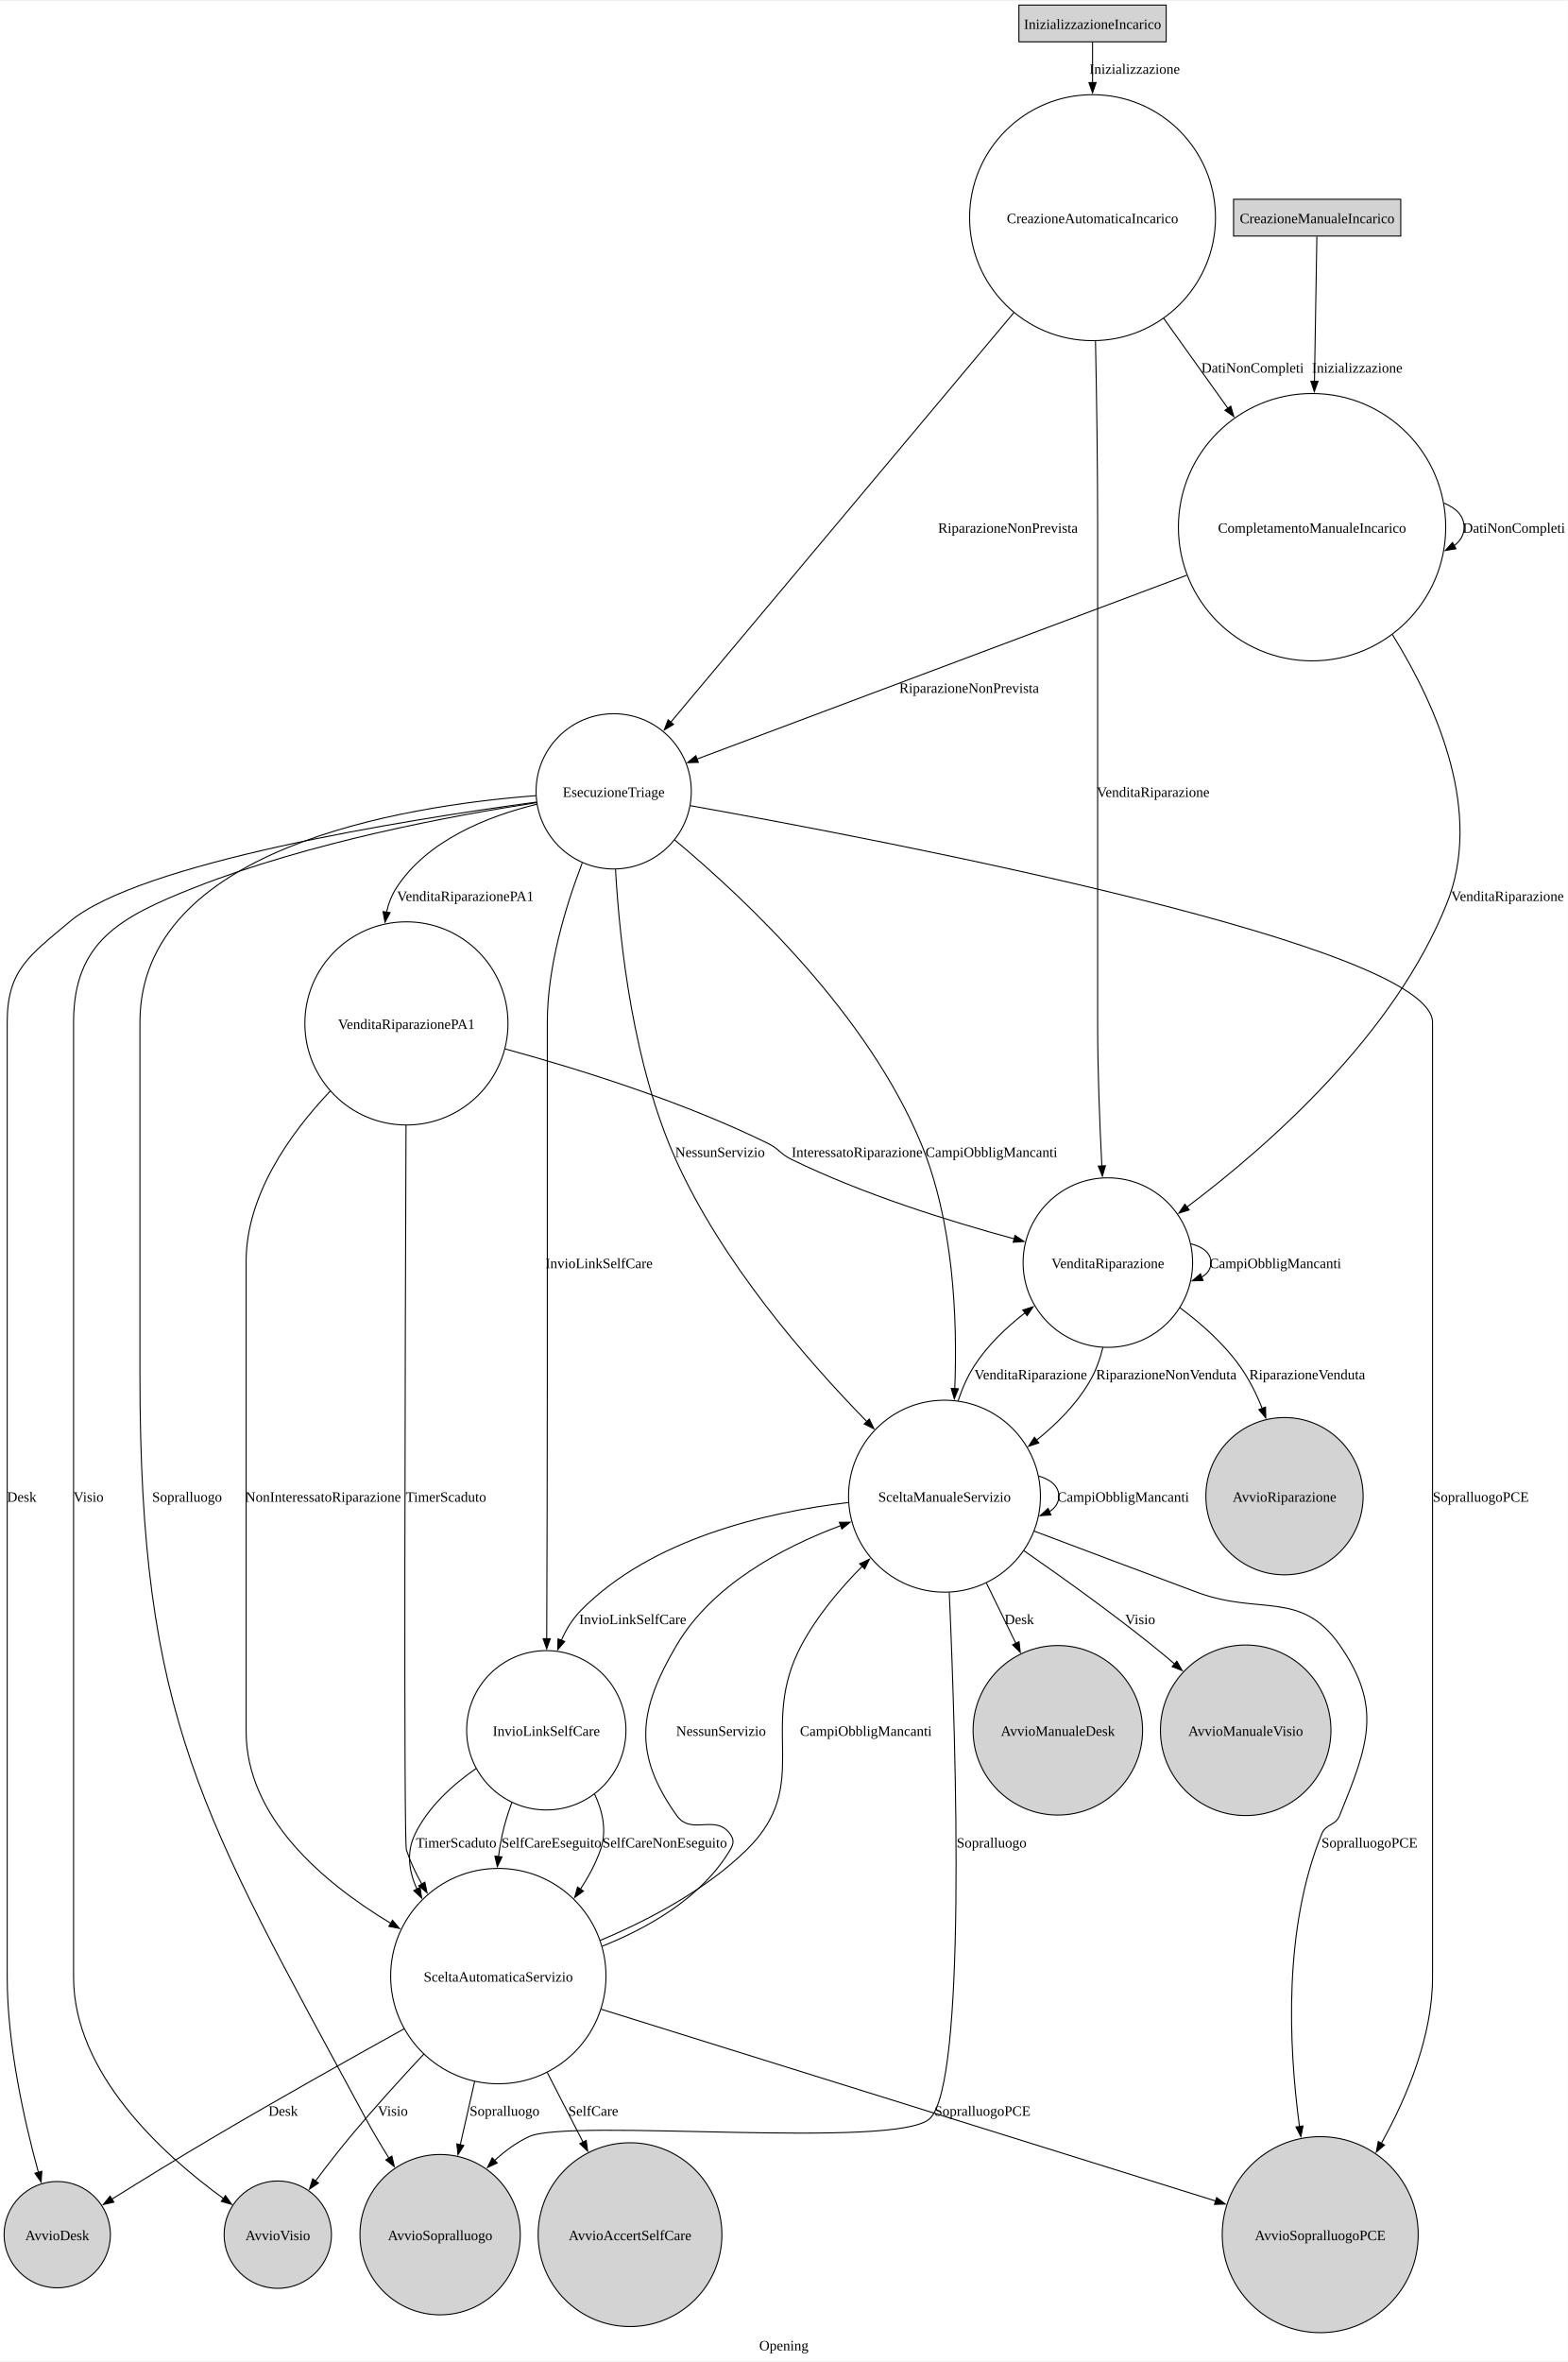
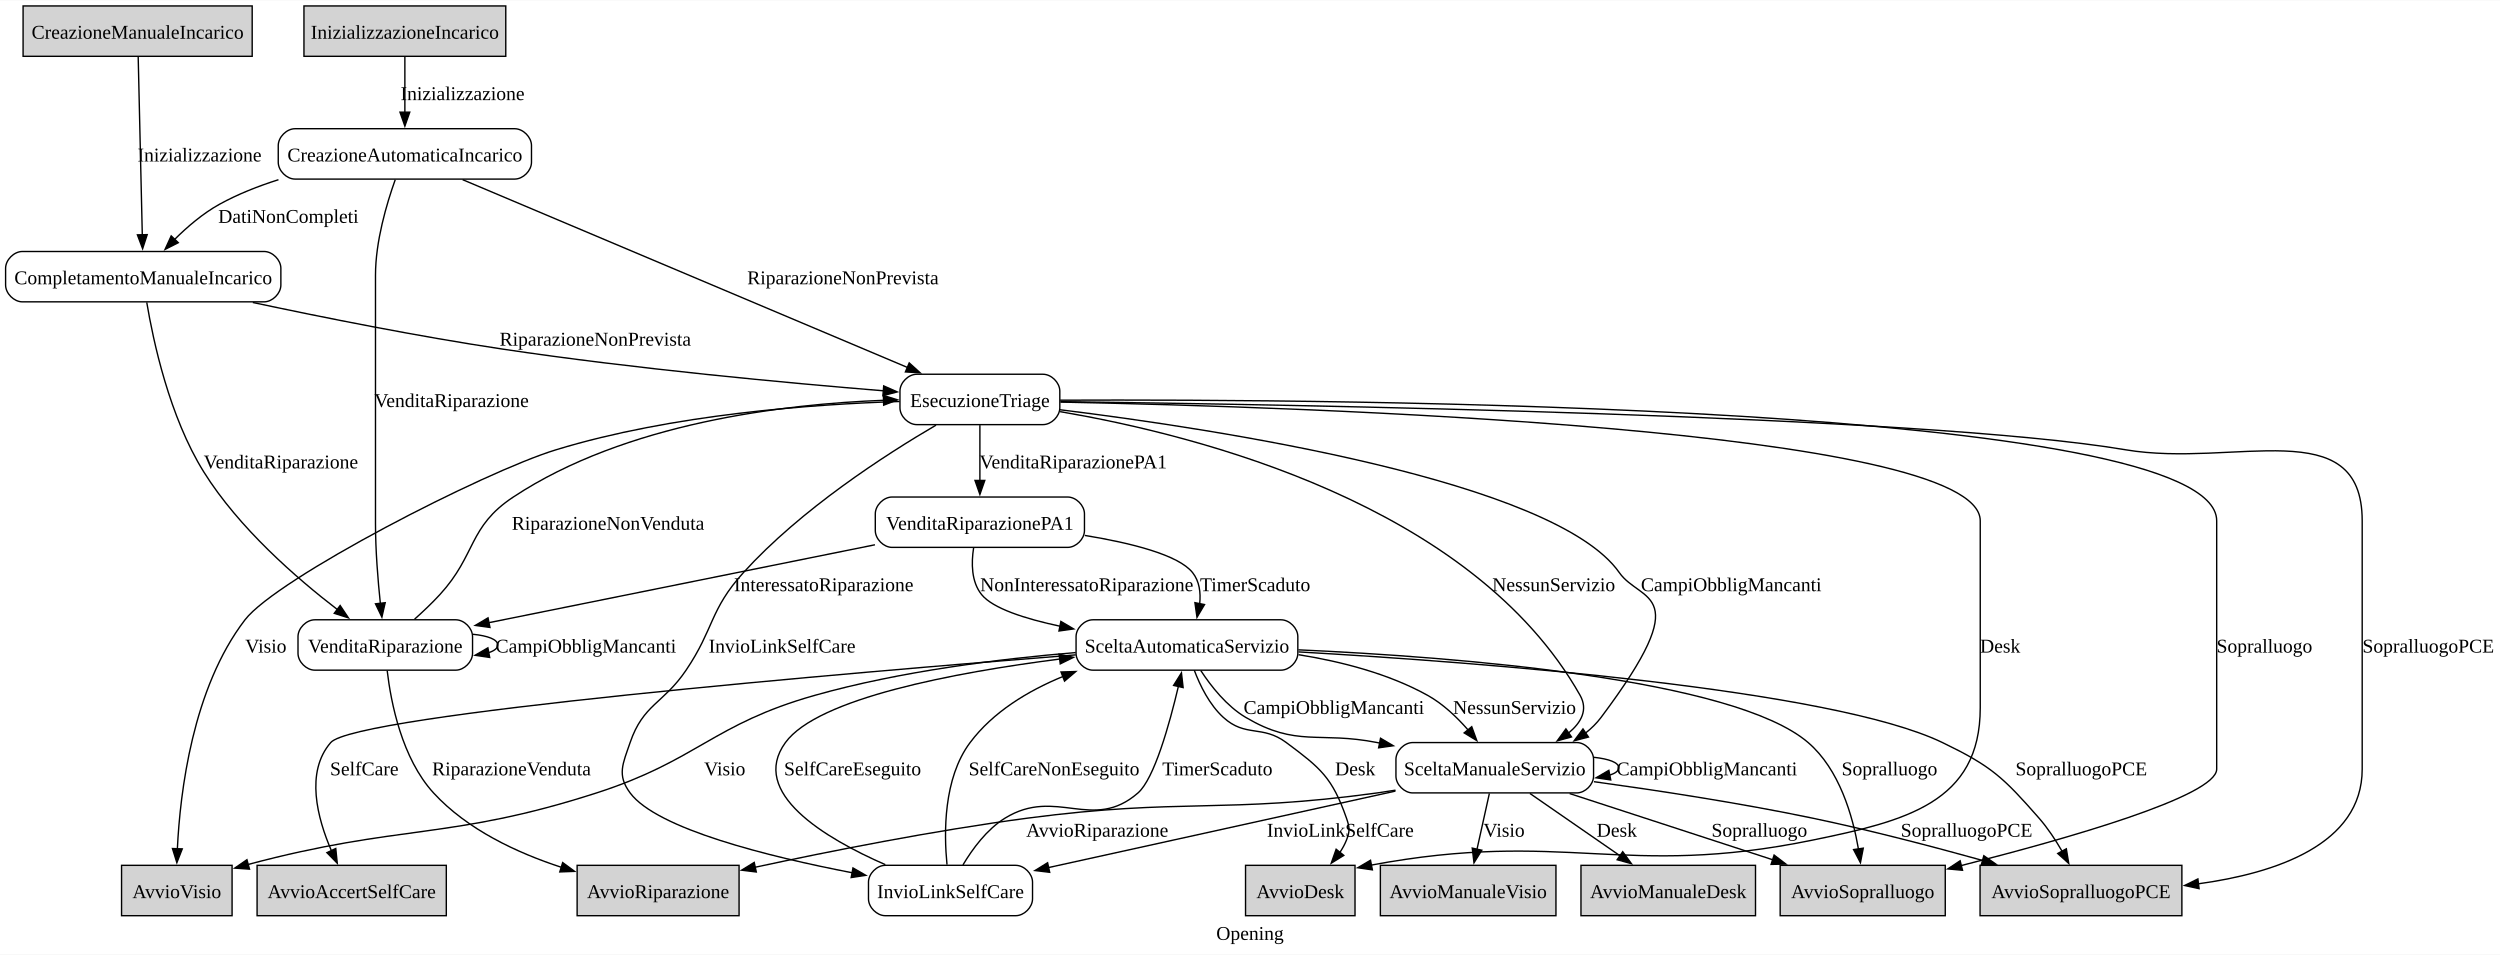
- <svg xmlns="http://www.w3.org/2000/svg" width="239pt" height="360pt" viewBox="0.00 0.00 239.20 360.00">
-   <g id="graph0" class="graph" transform="scale(0.155782 0.155782) rotate(0) translate(4 2306.92)">
-     <polygon fill="white" stroke="none" points="-4,4 -4,-2306.92 1531.47,-2306.92 1531.47,4 -4,4" />
-     <text text-anchor="middle" x="763.73" y="-6.45" font-family="Times New Roman,serif" font-size="14.00">Opening</text>
+ <svg xmlns="http://www.w3.org/2000/svg" width="576pt" height="220pt" viewBox="0.00 0.00 576.00 219.84">
+   <g id="graph0" class="graph" transform="scale(0.32235 0.32235) rotate(0) translate(4 678)">
+     <polygon fill="white" stroke="none" points="-4,4 -4,-678 1782.88,-678 1782.88,4 -4,4" />
+     <text text-anchor="middle" x="889.44" y="-6.45" font-family="Times New Roman,serif" font-size="14.00">Opening</text>
    <g id="node1" class="node">
-       <polygon fill="lightgrey" stroke="black" points="1138.19,-2302.92 993.94,-2302.92 993.94,-2266.92 1138.19,-2266.92 1138.19,-2302.92" />
-       <text text-anchor="middle" x="1066.06" y="-2279.5" font-family="Times New Roman,serif" font-size="14.00">InizializzazioneIncarico</text>
+       <polygon fill="lightgrey" stroke="black" points="1555.5,-59.75 1411.25,-59.75 1411.25,-23.75 1555.5,-23.75 1555.5,-59.75" />
+       <text text-anchor="middle" x="1483.38" y="-36.33" font-family="Times New Roman,serif" font-size="14.00">AvvioSopralluogoPCE</text>
+     </g>
+     <g id="node2" class="node">
+       <polygon fill="lightgrey" stroke="black" points="161.88,-59.75 82.88,-59.75 82.88,-23.75 161.88,-23.75 161.88,-59.75" />
+       <text text-anchor="middle" x="122.38" y="-36.33" font-family="Times New Roman,serif" font-size="14.00">AvvioVisio</text>
+     </g>
+     <g id="node3" class="node">
+       <polygon fill="lightgrey" stroke="black" points="964.5,-59.75 886.25,-59.75 886.25,-23.75 964.5,-23.75 964.5,-59.75" />
+       <text text-anchor="middle" x="925.38" y="-36.33" font-family="Times New Roman,serif" font-size="14.00">AvvioDesk</text>
+     </g>
+     <g id="node4" class="node">
+       <polygon fill="lightgrey" stroke="black" points="1386.38,-59.75 1268.38,-59.75 1268.38,-23.75 1386.38,-23.75 1386.38,-59.75" />
+       <text text-anchor="middle" x="1327.38" y="-36.33" font-family="Times New Roman,serif" font-size="14.00">AvvioSopralluogo</text>
+     </g>
+     <g id="node5" class="node">
+       <polygon fill="lightgrey" stroke="black" points="1108.12,-59.75 982.62,-59.75 982.62,-23.75 1108.12,-23.75 1108.12,-59.75" />
+       <text text-anchor="middle" x="1045.38" y="-36.33" font-family="Times New Roman,serif" font-size="14.00">AvvioManualeVisio</text>
+     </g>
+     <g id="node6" class="node">
+       <polygon fill="lightgrey" stroke="black" points="1250.75,-59.75 1126,-59.75 1126,-23.75 1250.75,-23.75 1250.75,-59.75" />
+       <text text-anchor="middle" x="1188.38" y="-36.33" font-family="Times New Roman,serif" font-size="14.00">AvvioManualeDesk</text>
+     </g>
+     <g id="node7" class="node">
+       <polygon fill="lightgrey" stroke="black" points="315,-59.75 179.75,-59.75 179.75,-23.75 315,-23.75 315,-59.75" />
+       <text text-anchor="middle" x="247.38" y="-36.33" font-family="Times New Roman,serif" font-size="14.00">AvvioAccertSelfCare</text>
+     </g>
+     <g id="node8" class="node">
+       <polygon fill="lightgrey" stroke="black" points="357.5,-674 213.25,-674 213.25,-638 357.5,-638 357.5,-674" />
+       <text text-anchor="middle" x="285.38" y="-650.58" font-family="Times New Roman,serif" font-size="14.00">InizializzazioneIncarico</text>
    </g>
    <g id="node11" class="node">
-       <ellipse fill="none" stroke="black" cx="1066.06" cy="-2094.75" rx="120.42" ry="120.42" />
-       <text text-anchor="middle" x="1066.06" y="-2089.32" font-family="Times New Roman,serif" font-size="14.00">CreazioneAutomaticaIncarico</text>
+       <path fill="none" stroke="black" d="M363.88,-586.25C363.88,-586.25 206.88,-586.25 206.88,-586.25 200.88,-586.25 194.88,-580.25 194.88,-574.25 194.88,-574.25 194.88,-562.25 194.88,-562.25 194.88,-556.25 200.88,-550.25 206.88,-550.25 206.88,-550.25 363.88,-550.25 363.88,-550.25 369.88,-550.25 375.88,-556.25 375.88,-562.25 375.88,-562.25 375.88,-574.25 375.88,-574.25 375.88,-580.25 369.88,-586.25 363.88,-586.25" />
+       <text text-anchor="middle" x="285.38" y="-562.83" font-family="Times New Roman,serif" font-size="14.00">CreazioneAutomaticaIncarico</text>
    </g>
    <g id="edge1" class="edge">
-       <path fill="none" stroke="black" d="M1066.06,-2266.56C1066.06,-2256.28 1066.06,-2242.23 1066.06,-2226.56" />
-       <polygon fill="black" stroke="black" points="1069.56,-2227 1066.06,-2217 1062.56,-2227 1069.56,-2227" />
-       <text text-anchor="middle" x="1107.31" y="-2235.62" font-family="Times New Roman,serif" font-size="14.00">Inizializzazione</text>
-     </g>
-     <g id="node2" class="node">
-       <polygon fill="lightgrey" stroke="black" points="1367.94,-2112.75 1204.19,-2112.75 1204.19,-2076.75 1367.94,-2076.75 1367.94,-2112.75" />
-       <text text-anchor="middle" x="1286.06" y="-2089.32" font-family="Times New Roman,serif" font-size="14.00">CreazioneManualeIncarico</text>
+       <path fill="none" stroke="black" d="M285.38,-637.65C285.38,-626.26 285.38,-611.09 285.38,-597.93" />
+       <polygon fill="black" stroke="black" points="288.88,-598.09 285.38,-588.09 281.88,-598.09 288.88,-598.09" />
+       <text text-anchor="middle" x="326.62" y="-606.7" font-family="Times New Roman,serif" font-size="14.00">Inizializzazione</text>
+     </g>
+     <g id="node9" class="node">
+       <polygon fill="lightgrey" stroke="black" points="176.25,-674 12.5,-674 12.5,-638 176.25,-638 176.25,-674" />
+       <text text-anchor="middle" x="94.38" y="-650.58" font-family="Times New Roman,serif" font-size="14.00">CreazioneManualeIncarico</text>
    </g>
    <g id="node12" class="node">
-       <ellipse fill="none" stroke="black" cx="1281.06" cy="-1791.67" rx="130.9" ry="130.9" />
-       <text text-anchor="middle" x="1281.06" y="-1786.25" font-family="Times New Roman,serif" font-size="14.00">CompletamentoManualeIncarico</text>
+       <path fill="none" stroke="black" d="M184.75,-498.5C184.75,-498.5 12,-498.5 12,-498.5 6,-498.5 0,-492.5 0,-486.5 0,-486.5 0,-474.5 0,-474.5 0,-468.5 6,-462.5 12,-462.5 12,-462.5 184.75,-462.5 184.75,-462.5 190.75,-462.5 196.75,-468.5 196.75,-474.5 196.75,-474.5 196.75,-486.5 196.75,-486.5 196.75,-492.5 190.75,-498.5 184.75,-498.5" />
+       <text text-anchor="middle" x="98.38" y="-475.07" font-family="Times New Roman,serif" font-size="14.00">CompletamentoManualeIncarico</text>
    </g>
    <g id="edge2" class="edge">
-       <path fill="none" stroke="black" d="M1285.77,-2076.26C1285.3,-2048.14 1284.34,-1990.32 1283.41,-1934.18" />
-       <polygon fill="black" stroke="black" points="1286.92,-1934.44 1283.25,-1924.5 1279.92,-1934.56 1286.92,-1934.44" />
-       <text text-anchor="middle" x="1325.31" y="-1943.02" font-family="Times New Roman,serif" font-size="14.00">Inizializzazione</text>
-     </g>
-     <g id="node3" class="node">
-       <ellipse fill="lightgrey" stroke="black" cx="1254.06" cy="-842.83" rx="77.01" ry="77.01" />
-       <text text-anchor="middle" x="1254.06" y="-837.41" font-family="Times New Roman,serif" font-size="14.00">AvvioRiparazione</text>
-     </g>
-     <g id="node4" class="node">
-       <ellipse fill="lightgrey" stroke="black" cx="1289.06" cy="-119.72" rx="95.97" ry="95.97" />
-       <text text-anchor="middle" x="1289.06" y="-114.3" font-family="Times New Roman,serif" font-size="14.00">AvvioSopralluogoPCE</text>
-     </g>
-     <g id="node5" class="node">
-       <ellipse fill="lightgrey" stroke="black" cx="268.06" cy="-119.72" rx="52.56" ry="52.56" />
-       <text text-anchor="middle" x="268.06" y="-114.3" font-family="Times New Roman,serif" font-size="14.00">AvvioVisio</text>
-     </g>
-     <g id="node6" class="node">
-       <ellipse fill="lightgrey" stroke="black" cx="52.06" cy="-119.72" rx="52.06" ry="52.06" />
-       <text text-anchor="middle" x="52.06" y="-114.3" font-family="Times New Roman,serif" font-size="14.00">AvvioDesk</text>
-     </g>
-     <g id="node7" class="node">
-       <ellipse fill="lightgrey" stroke="black" cx="427.06" cy="-119.72" rx="78.51" ry="78.51" />
-       <text text-anchor="middle" x="427.06" y="-114.3" font-family="Times New Roman,serif" font-size="14.00">AvvioSopralluogo</text>
-     </g>
-     <g id="node8" class="node">
-       <ellipse fill="lightgrey" stroke="black" cx="1216.06" cy="-613.6" rx="83.5" ry="83.5" />
-       <text text-anchor="middle" x="1216.06" y="-608.18" font-family="Times New Roman,serif" font-size="14.00">AvvioManualeVisio</text>
-     </g>
-     <g id="node9" class="node">
-       <ellipse fill="lightgrey" stroke="black" cx="1032.06" cy="-613.6" rx="83" ry="83" />
-       <text text-anchor="middle" x="1032.06" y="-608.18" font-family="Times New Roman,serif" font-size="14.00">AvvioManualeDesk</text>
+       <path fill="none" stroke="black" d="M94.77,-637.73C95.46,-607.93 96.88,-546.55 97.71,-510.23" />
+       <polygon fill="black" stroke="black" points="101.21,-510.55 97.94,-500.47 94.21,-510.39 101.21,-510.55" />
+       <text text-anchor="middle" x="138.62" y="-562.83" font-family="Times New Roman,serif" font-size="14.00">Inizializzazione</text>
    </g>
    <g id="node10" class="node">
-       <ellipse fill="lightgrey" stroke="black" cx="613.06" cy="-119.72" rx="89.99" ry="89.99" />
-       <text text-anchor="middle" x="613.06" y="-114.3" font-family="Times New Roman,serif" font-size="14.00">AvvioAccertSelfCare</text>
+       <polygon fill="lightgrey" stroke="black" points="524.25,-59.75 408.5,-59.75 408.5,-23.75 524.25,-23.75 524.25,-59.75" />
+       <text text-anchor="middle" x="466.38" y="-36.33" font-family="Times New Roman,serif" font-size="14.00">AvvioRiparazione</text>
    </g>
    <g id="edge3" class="edge">
-       <path fill="none" stroke="black" d="M1135.57,-1996.41C1155.75,-1968.15 1177.98,-1937.02 1198.86,-1907.78" />
-       <polygon fill="black" stroke="black" points="1201.45,-1910.18 1204.41,-1900.01 1195.75,-1906.11 1201.45,-1910.18" />
-       <text text-anchor="middle" x="1222.81" y="-1943.02" font-family="Times New Roman,serif" font-size="14.00">DatiNonCompleti</text>
+       <path fill="none" stroke="black" d="M195.03,-549.8C180.46,-545.19 165.9,-539.43 152.88,-532.25 141.09,-525.75 129.87,-516.14 120.71,-507.03" />
+       <polygon fill="black" stroke="black" points="123.42,-504.79 113.97,-499.99 118.37,-509.64 123.42,-504.79" />
+       <text text-anchor="middle" x="202.12" y="-518.95" font-family="Times New Roman,serif" font-size="14.00">DatiNonCompleti</text>
    </g>
    <g id="node13" class="node">
-       <ellipse fill="none" stroke="black" cx="1081.06" cy="-1071.56" rx="83" ry="83" />
-       <text text-anchor="middle" x="1081.06" y="-1066.13" font-family="Times New Roman,serif" font-size="14.00">VenditaRiparazione</text>
+       <path fill="none" stroke="black" d="M321.75,-235.25C321.75,-235.25 221,-235.25 221,-235.25 215,-235.25 209,-229.25 209,-223.25 209,-223.25 209,-211.25 209,-211.25 209,-205.25 215,-199.25 221,-199.25 221,-199.25 321.75,-199.25 321.75,-199.25 327.75,-199.25 333.75,-205.25 333.75,-211.25 333.75,-211.25 333.75,-223.25 333.75,-223.25 333.75,-229.25 327.75,-235.25 321.75,-235.25" />
+       <text text-anchor="middle" x="271.38" y="-211.82" font-family="Times New Roman,serif" font-size="14.00">VenditaRiparazione</text>
    </g>
    <g id="edge4" class="edge">
-       <path fill="none" stroke="black" d="M1068.96,-1973.98C1070.07,-1918.78 1071.06,-1852.4 1071.06,-1792.67 1071.06,-1792.67 1071.06,-1792.67 1071.06,-1304.77 1071.06,-1259.12 1073.01,-1208.47 1075.19,-1166.15" />
-       <polygon fill="black" stroke="black" points="1078.69,-1166.42 1075.72,-1156.25 1071.7,-1166.05 1078.69,-1166.42" />
-       <text text-anchor="middle" x="1125.44" y="-1527.58" font-family="Times New Roman,serif" font-size="14.00">VenditaRiparazione</text>
+       <path fill="none" stroke="black" d="M278.5,-549.82C272.37,-532.7 264.38,-505.72 264.38,-481.5 264.38,-481.5 264.38,-481.5 264.38,-304 264.38,-284.89 266.12,-263.46 267.87,-246.81" />
+       <polygon fill="black" stroke="black" points="271.32,-247.46 268.95,-237.13 264.37,-246.68 271.32,-247.46" />
+       <text text-anchor="middle" x="318.75" y="-387.32" font-family="Times New Roman,serif" font-size="14.00">VenditaRiparazione</text>
    </g>
    <g id="node14" class="node">
-       <ellipse fill="none" stroke="black" cx="597.06" cy="-1533" rx="76.01" ry="76.01" />
-       <text text-anchor="middle" x="597.06" y="-1527.58" font-family="Times New Roman,serif" font-size="14.00">EsecuzioneTriage</text>
+       <path fill="none" stroke="black" d="M741.5,-410.75C741.5,-410.75 651.25,-410.75 651.25,-410.75 645.25,-410.75 639.25,-404.75 639.25,-398.75 639.25,-398.75 639.25,-386.75 639.25,-386.75 639.25,-380.75 645.25,-374.75 651.25,-374.75 651.25,-374.75 741.5,-374.75 741.5,-374.75 747.5,-374.75 753.5,-380.75 753.5,-386.75 753.5,-386.75 753.5,-398.75 753.5,-398.75 753.5,-404.75 747.5,-410.75 741.5,-410.75" />
+       <text text-anchor="middle" x="696.38" y="-387.32" font-family="Times New Roman,serif" font-size="14.00">EsecuzioneTriage</text>
    </g>
    <g id="edge5" class="edge">
-       <path fill="none" stroke="black" d="M989.14,-2001.94C894.67,-1889.2 736.7,-1700.65 653.02,-1600.79" />
-       <polygon fill="black" stroke="black" points="655.73,-1598.57 646.62,-1593.15 650.36,-1603.06 655.73,-1598.57" />
-       <text text-anchor="middle" x="983.19" y="-1786.25" font-family="Times New Roman,serif" font-size="14.00">RiparazioneNonPrevista</text>
+       <path fill="none" stroke="black" d="M326.67,-549.82C402.14,-517.96 562.16,-450.41 644.72,-415.56" />
+       <polygon fill="black" stroke="black" points="645.87,-418.87 653.72,-411.76 643.14,-412.42 645.87,-418.87" />
+       <text text-anchor="middle" x="598.5" y="-475.07" font-family="Times New Roman,serif" font-size="14.00">RiparazioneNonPrevista</text>
    </g>
    <g id="edge6" class="edge">
-       <path fill="none" stroke="black" d="M1410.23,-1815.24C1422.33,-1810.4 1429.97,-1802.54 1429.97,-1791.67 1429.97,-1784.2 1426.36,-1778.15 1420.17,-1773.53" />
-       <polygon fill="black" stroke="black" points="1422.02,-1770.55 1411.56,-1768.83 1418.66,-1776.69 1422.02,-1770.55" />
-       <text text-anchor="middle" x="1478.72" y="-1786.25" font-family="Times New Roman,serif" font-size="14.00">DatiNonCompleti</text>
+       <path fill="none" stroke="black" d="M100.89,-462.13C105.48,-434.67 117.09,-380.32 141.62,-341 166.66,-300.88 207.91,-265 237.17,-242.55" />
+       <polygon fill="black" stroke="black" points="239.12,-245.46 245.01,-236.65 234.91,-239.87 239.12,-245.46" />
+       <text text-anchor="middle" x="196.75" y="-343.45" font-family="Times New Roman,serif" font-size="14.00">VenditaRiparazione</text>
    </g>
    <g id="edge7" class="edge">
-       <path fill="none" stroke="black" d="M1359.68,-1686.62C1405.56,-1612.66 1448.11,-1511.24 1413.06,-1423.24 1362.06,-1295.18 1239.63,-1186.96 1158.55,-1125.92" />
-       <polygon fill="black" stroke="black" points="1160.69,-1123.15 1150.58,-1119.98 1156.51,-1128.77 1160.69,-1123.15" />
-       <text text-anchor="middle" x="1472.44" y="-1425.69" font-family="Times New Roman,serif" font-size="14.00">VenditaRiparazione</text>
+       <path fill="none" stroke="black" d="M176.7,-462.05C227.39,-451.25 294.91,-437.77 355.12,-428.75 449.14,-414.67 558.57,-404.54 627.66,-398.91" />
+       <polygon fill="black" stroke="black" points="627.62,-402.43 637.3,-398.13 627.05,-395.45 627.62,-402.43" />
+       <text text-anchor="middle" x="421.5" y="-431.2" font-family="Times New Roman,serif" font-size="14.00">RiparazioneNonPrevista</text>
    </g>
    <g id="edge8" class="edge">
-       <path fill="none" stroke="black" d="M1158.38,-1744.64C1019.56,-1692.54 797.34,-1609.16 678.42,-1564.53" />
-       <polygon fill="black" stroke="black" points="679.95,-1561.37 669.36,-1561.13 677.49,-1567.92 679.95,-1561.37" />
-       <text text-anchor="middle" x="945.19" y="-1629.47" font-family="Times New Roman,serif" font-size="14.00">RiparazioneNonPrevista</text>
+       <path fill="none" stroke="black" d="M272.75,-198.84C275.42,-176.08 283.23,-136.2 305.88,-111.5 329.88,-85.32 365.54,-68.7 397.15,-58.38" />
+       <polygon fill="black" stroke="black" points="398.17,-61.73 406.7,-55.43 396.11,-55.04 398.17,-61.73" />
+       <text text-anchor="middle" x="361.62" y="-124.08" font-family="Times New Roman,serif" font-size="14.00">RiparazioneVenduta</text>
    </g>
    <g id="edge9" class="edge">
-       <path fill="none" stroke="black" d="M1151.66,-1027.35C1172.78,-1011.63 1194.44,-992.31 1210.06,-970.56 1219.08,-958 1226.38,-943.43 1232.25,-928.74" />
-       <polygon fill="black" stroke="black" points="1235.49,-930.06 1235.74,-919.47 1228.94,-927.59 1235.49,-930.06" />
-       <text text-anchor="middle" x="1276.31" y="-957.26" font-family="Times New Roman,serif" font-size="14.00">RiparazioneVenduta</text>
+       <path fill="none" stroke="black" d="M334.06,-224.9C344.53,-223.83 351.75,-221.28 351.75,-217.25 351.75,-214.92 349.34,-213.09 345.28,-211.75" />
+       <polygon fill="black" stroke="black" points="346.02,-208.33 335.54,-209.89 344.71,-215.2 346.02,-208.33" />
+       <text text-anchor="middle" x="414.75" y="-211.82" font-family="Times New Roman,serif" font-size="14.00">CampiObbligMancanti</text>
    </g>
    <g id="edge10" class="edge">
-       <path fill="none" stroke="black" d="M1162.29,-1089.98C1174.11,-1087.05 1182.06,-1080.91 1182.06,-1071.56 1182.06,-1065.42 1178.63,-1060.66 1172.94,-1057.29" />
-       <polygon fill="black" stroke="black" points="1174.29,-1054.06 1163.7,-1053.69 1171.75,-1060.58 1174.29,-1054.06" />
-       <text text-anchor="middle" x="1245.06" y="-1066.13" font-family="Times New Roman,serif" font-size="14.00">CampiObbligMancanti</text>
+       <path fill="none" stroke="black" d="M292.32,-235.7C298.38,-241.1 304.84,-247.22 310.38,-253.25 336.6,-281.84 330.51,-301.61 362.88,-323 443.16,-376.06 556.2,-389.44 627.87,-392.15" />
+       <polygon fill="black" stroke="black" points="627.39,-395.63 637.49,-392.45 627.6,-388.64 627.39,-395.63" />
+       <text text-anchor="middle" x="430.62" y="-299.57" font-family="Times New Roman,serif" font-size="14.00">RiparazioneNonVenduta</text>
+     </g>
+     <g id="edge11" class="edge">
+       <path fill="none" stroke="black" d="M753.94,-391.15C915.11,-389.18 1368.64,-381.52 1515.38,-356.75 1592.71,-343.7 1684.38,-384.42 1684.38,-306 1684.38,-306 1684.38,-306 1684.38,-128.5 1684.38,-74.55 1622.35,-54.08 1567.22,-46.54" />
+       <polygon fill="black" stroke="black" points="1567.79,-43.08 1557.44,-45.34 1566.94,-50.03 1567.79,-43.08" />
+       <text text-anchor="middle" x="1731.62" y="-211.82" font-family="Times New Roman,serif" font-size="14.00">SopralluogoPCE</text>
+     </g>
+     <g id="edge12" class="edge">
+       <path fill="none" stroke="black" d="M639,-391.28C577.11,-389.36 476.29,-382.12 393.38,-356.75 341.77,-340.96 193.88,-264.88 171.12,-235.25 133.64,-186.44 124.73,-112.08 122.77,-71.55" />
+       <polygon fill="black" stroke="black" points="126.27,-71.51 122.41,-61.64 119.27,-71.76 126.27,-71.51" />
+       <text text-anchor="middle" x="186" y="-211.82" font-family="Times New Roman,serif" font-size="14.00">Visio</text>
+     </g>
+     <g id="edge13" class="edge">
+       <path fill="none" stroke="black" d="M753.98,-390.86C923.92,-387.49 1411.38,-372.07 1411.38,-306 1411.38,-306 1411.38,-306 1411.38,-172.38 1411.38,-104.46 1357.91,-91.4 1291.38,-77.75 1156.22,-50.03 1114.28,-85.76 975.95,-59.89" />
+       <polygon fill="black" stroke="black" points="976.91,-56.51 966.43,-58.03 975.57,-63.38 976.91,-56.51" />
+       <text text-anchor="middle" x="1425.62" y="-211.82" font-family="Times New Roman,serif" font-size="14.00">Desk</text>
+     </g>
+     <g id="edge14" class="edge">
+       <path fill="none" stroke="black" d="M753.7,-392.22C949.59,-393.08 1580.38,-389.36 1580.38,-306 1580.38,-306 1580.38,-306 1580.38,-128.5 1580.38,-109.11 1472.36,-78.45 1397.48,-59.52" />
+       <polygon fill="black" stroke="black" points="1398.71,-56.22 1388.16,-57.19 1397.01,-63.01 1398.71,-56.22" />
+       <text text-anchor="middle" x="1614.5" y="-211.82" font-family="Times New Roman,serif" font-size="14.00">Sopralluogo</text>
    </g>
    <g id="node15" class="node">
-       <ellipse fill="none" stroke="black" cx="921.06" cy="-842.83" rx="93.98" ry="93.98" />
-       <text text-anchor="middle" x="921.06" y="-837.41" font-family="Times New Roman,serif" font-size="14.00">SceltaManualeServizio</text>
-     </g>
-     <g id="edge11" class="edge">
-       <path fill="none" stroke="black" d="M1076.21,-988.5C1073.3,-976.68 1069.08,-965.07 1063.06,-954.81 1050.16,-932.83 1031.09,-913.61 1011.09,-897.6" />
-       <polygon fill="black" stroke="black" points="1013.42,-894.98 1003.37,-891.64 1009.14,-900.52 1013.42,-894.98" />
-       <text text-anchor="middle" x="1138.31" y="-957.26" font-family="Times New Roman,serif" font-size="14.00">RiparazioneNonVenduta</text>
-     </g>
-     <g id="edge12" class="edge">
-       <path fill="none" stroke="black" d="M672.15,-1518.96C871.52,-1483.3 1399.06,-1381.84 1399.06,-1306.77 1399.06,-1306.77 1399.06,-1306.77 1399.06,-371.9 1399.06,-314.58 1374.72,-255.61 1348.95,-209.22" />
-       <polygon fill="black" stroke="black" points="1351.99,-207.5 1344,-200.54 1345.91,-210.96 1351.99,-207.5" />
-       <text text-anchor="middle" x="1446.31" y="-837.41" font-family="Times New Roman,serif" font-size="14.00">SopralluogoPCE</text>
-     </g>
-     <g id="edge13" class="edge">
-       <path fill="none" stroke="black" d="M521.71,-1521.94C437.89,-1509.15 299.46,-1483.24 187.06,-1438.99 113.5,-1410.03 68.06,-1385.83 68.06,-1306.77 68.06,-1306.77 68.06,-1306.77 68.06,-371.9 68.06,-277.45 155.67,-198 214.92,-155.06" />
-       <polygon fill="black" stroke="black" points="216.81,-158.01 222.94,-149.37 212.76,-152.31 216.81,-158.01" />
-       <text text-anchor="middle" x="82.69" y="-837.41" font-family="Times New Roman,serif" font-size="14.00">Visio</text>
-     </g>
-     <g id="edge14" class="edge">
-       <path fill="none" stroke="black" d="M521.27,-1522.49C391.21,-1504.8 132.83,-1463.3 64.06,-1405.24 24.73,-1372.03 3.06,-1358.25 3.06,-1306.77 3.06,-1306.77 3.06,-1306.77 3.06,-371.9 3.06,-305.61 19.71,-231.26 33.6,-180.77" />
-       <polygon fill="black" stroke="black" points="36.95,-181.77 36.28,-171.19 30.21,-179.88 36.95,-181.77" />
-       <text text-anchor="middle" x="17.31" y="-837.41" font-family="Times New Roman,serif" font-size="14.00">Desk</text>
+       <path fill="none" stroke="black" d="M759.12,-323C759.12,-323 633.62,-323 633.62,-323 627.62,-323 621.62,-317 621.62,-311 621.62,-311 621.62,-299 621.62,-299 621.62,-293 627.62,-287 633.62,-287 633.62,-287 759.12,-287 759.12,-287 765.12,-287 771.12,-293 771.12,-299 771.12,-299 771.12,-311 771.12,-311 771.12,-317 765.12,-323 759.12,-323" />
+       <text text-anchor="middle" x="696.38" y="-299.57" font-family="Times New Roman,serif" font-size="14.00">VenditaRiparazionePA1</text>
    </g>
    <g id="edge15" class="edge">
-       <path fill="none" stroke="black" d="M520.7,-1528.76C388.99,-1518.62 133.06,-1477.02 133.06,-1306.77 133.06,-1306.77 133.06,-1306.77 133.06,-961.68 133.06,-623.55 193.47,-531.25 354.06,-233.7 361,-220.84 368.91,-207.52 376.89,-194.74" />
-       <polygon fill="black" stroke="black" points="379.81,-196.68 382.19,-186.36 373.89,-192.94 379.81,-196.68" />
-       <text text-anchor="middle" x="179.19" y="-837.41" font-family="Times New Roman,serif" font-size="14.00">Sopralluogo</text>
+       <path fill="none" stroke="black" d="M696.38,-374.4C696.38,-363.01 696.38,-347.84 696.38,-334.68" />
+       <polygon fill="black" stroke="black" points="699.88,-334.84 696.38,-324.84 692.88,-334.84 699.88,-334.84" />
+       <text text-anchor="middle" x="763.12" y="-343.45" font-family="Times New Roman,serif" font-size="14.00">VenditaRiparazionePA1</text>
+     </g>
+     <g id="node16" class="node">
+       <path fill="none" stroke="black" d="M722,-59.75C722,-59.75 628.75,-59.75 628.75,-59.75 622.75,-59.75 616.75,-53.75 616.75,-47.75 616.75,-47.75 616.75,-35.75 616.75,-35.75 616.75,-29.75 622.75,-23.75 628.75,-23.75 628.75,-23.75 722,-23.75 722,-23.75 728,-23.75 734,-29.75 734,-35.75 734,-35.75 734,-47.75 734,-47.75 734,-53.75 728,-59.75 722,-59.75" />
+       <text text-anchor="middle" x="675.38" y="-36.33" font-family="Times New Roman,serif" font-size="14.00">InvioLinkSelfCare</text>
    </g>
    <g id="edge16" class="edge">
-       <path fill="none" stroke="black" d="M598.85,-1456.55C603.1,-1381.54 616.53,-1264.67 657.81,-1172.56 702.38,-1073.1 784.3,-978.02 844.96,-915.93" />
-       <polygon fill="black" stroke="black" points="847.41,-918.43 851.93,-908.85 842.42,-913.52 847.41,-918.43" />
-       <text text-anchor="middle" x="701.19" y="-1175.01" font-family="Times New Roman,serif" font-size="14.00">NessunServizio</text>
+       <path fill="none" stroke="black" d="M665.03,-374.39C628.66,-353.11 568.44,-314.25 527.38,-269 503.21,-242.37 506.52,-229.04 486.38,-199.25 470.09,-175.17 455.77,-175.01 446.38,-147.5 441.21,-132.36 436.83,-124.34 446.38,-111.5 465.56,-85.71 545.33,-65.96 605.37,-54.39" />
+       <polygon fill="black" stroke="black" points="605.67,-57.89 614.85,-52.6 604.37,-51.01 605.67,-57.89" />
+       <text text-anchor="middle" x="555" y="-211.82" font-family="Times New Roman,serif" font-size="14.00">InvioLinkSelfCare</text>
+     </g>
+     <g id="node17" class="node">
+       <path fill="none" stroke="black" d="M1123,-147.5C1123,-147.5 1005.75,-147.5 1005.75,-147.5 999.75,-147.5 993.75,-141.5 993.75,-135.5 993.75,-135.5 993.75,-123.5 993.75,-123.5 993.75,-117.5 999.75,-111.5 1005.75,-111.5 1005.75,-111.5 1123,-111.5 1123,-111.5 1129,-111.5 1135,-117.5 1135,-123.5 1135,-123.5 1135,-135.5 1135,-135.5 1135,-141.5 1129,-147.5 1123,-147.5" />
+       <text text-anchor="middle" x="1064.38" y="-124.08" font-family="Times New Roman,serif" font-size="14.00">SceltaManualeServizio</text>
    </g>
    <g id="edge17" class="edge">
-       <path fill="none" stroke="black" d="M656.77,-1485.46C728.59,-1425.51 845.97,-1313.97 898.06,-1188.31 929.65,-1112.1 933.92,-1018.26 931.12,-947.78" />
-       <polygon fill="black" stroke="black" points="934.63,-948.02 930.68,-938.19 927.64,-948.34 934.63,-948.02" />
-       <text text-anchor="middle" x="967.06" y="-1175.01" font-family="Times New Roman,serif" font-size="14.00">CampiObbligMancanti</text>
-     </g>
-     <g id="node16" class="node">
-       <ellipse fill="none" stroke="black" cx="394.06" cy="-1305.77" rx="99.47" ry="99.47" />
-       <text text-anchor="middle" x="394.06" y="-1300.35" font-family="Times New Roman,serif" font-size="14.00">VenditaRiparazionePA1</text>
+       <path fill="none" stroke="black" d="M753.69,-384.03C851.71,-367.32 1048.38,-317.6 1125.38,-181.25 1131.18,-170.96 1126.26,-161.87 1117.13,-154.33" />
+       <polygon fill="black" stroke="black" points="1119.23,-151.52 1109.01,-148.72 1115.24,-157.28 1119.23,-151.52" />
+       <text text-anchor="middle" x="1106.5" y="-255.7" font-family="Times New Roman,serif" font-size="14.00">NessunServizio</text>
    </g>
    <g id="edge18" class="edge">
-       <path fill="none" stroke="black" d="M521.84,-1520.39C473.71,-1508.64 414.81,-1485.25 384.56,-1438.99 379.65,-1431.47 376.45,-1423.18 374.56,-1414.51" />
-       <polygon fill="black" stroke="black" points="378.06,-1414.21 373.08,-1404.87 371.14,-1415.28 378.06,-1414.21" />
-       <text text-anchor="middle" x="451.81" y="-1425.69" font-family="Times New Roman,serif" font-size="14.00">VenditaRiparazionePA1</text>
-     </g>
-     <g id="node17" class="node">
-       <ellipse fill="none" stroke="black" cx="531.06" cy="-613.6" rx="78.01" ry="78.01" />
-       <text text-anchor="middle" x="531.06" y="-608.18" font-family="Times New Roman,serif" font-size="14.00">InvioLinkSelfCare</text>
+       <path fill="none" stroke="black" d="M753.59,-385.39C865.68,-371.57 1107.33,-334.67 1153.38,-269 1168.87,-246.9 1209.29,-257.45 1140.38,-165.5 1137.17,-161.22 1133.31,-157.45 1129.06,-154.13" />
+       <polygon fill="black" stroke="black" points="1131.36,-151.45 1121.11,-148.77 1127.44,-157.26 1131.36,-151.45" />
+       <text text-anchor="middle" x="1233.38" y="-255.7" font-family="Times New Roman,serif" font-size="14.00">CampiObbligMancanti</text>
    </g>
    <g id="edge19" class="edge">
-       <path fill="none" stroke="black" d="M566.28,-1462.98C549.47,-1419.14 532.06,-1360.7 532.06,-1306.77 532.06,-1306.77 532.06,-1306.77 532.06,-961.68 532.06,-873.78 531.74,-773.36 531.46,-703.22" />
-       <polygon fill="black" stroke="black" points="534.96,-703.3 531.42,-693.31 527.96,-703.33 534.96,-703.3" />
-       <text text-anchor="middle" x="582.69" y="-1066.13" font-family="Times New Roman,serif" font-size="14.00">InvioLinkSelfCare</text>
+       <path fill="none" stroke="black" d="M621.37,-288.87C543.58,-273.17 422.71,-248.78 345.31,-233.17" />
+       <polygon fill="black" stroke="black" points="346.2,-229.78 335.7,-231.23 344.81,-236.64 346.2,-229.78" />
+       <text text-anchor="middle" x="584.75" y="-255.7" font-family="Times New Roman,serif" font-size="14.00">InteressatoRiparazione</text>
+     </g>
+     <g id="node18" class="node">
+       <path fill="none" stroke="black" d="M911.62,-235.25C911.62,-235.25 777.12,-235.25 777.12,-235.25 771.12,-235.25 765.12,-229.25 765.12,-223.25 765.12,-223.25 765.12,-211.25 765.12,-211.25 765.12,-205.25 771.12,-199.25 777.12,-199.25 777.12,-199.25 911.62,-199.25 911.62,-199.25 917.62,-199.25 923.62,-205.25 923.62,-211.25 923.62,-211.25 923.62,-223.25 923.62,-223.25 923.62,-229.25 917.62,-235.25 911.62,-235.25" />
+       <text text-anchor="middle" x="844.38" y="-211.82" font-family="Times New Roman,serif" font-size="14.00">SceltaAutomaticaServizio</text>
    </g>
    <g id="edge20" class="edge">
-       <path fill="none" stroke="black" d="M1009.04,-808.57C1056.18,-790.78 1115.26,-768.55 1168.06,-748.85 1230.22,-725.67 1270.15,-751.54 1308.06,-697.1 1350.48,-636.2 1335.98,-598.88 1308.06,-530.11 1303.86,-519.77 1294.78,-522.44 1290.56,-512.11 1253.22,-420.63 1257.81,-306.8 1268.75,-225.52" />
-       <polygon fill="black" stroke="black" points="1272.2,-226.16 1270.12,-215.77 1265.27,-225.19 1272.2,-226.16" />
-       <text text-anchor="middle" x="1337.31" y="-498.81" font-family="Times New Roman,serif" font-size="14.00">SopralluogoPCE</text>
+       <path fill="none" stroke="black" d="M691.89,-286.66C690.2,-275.9 690.19,-262.43 697.62,-253.25 705.59,-243.41 728.48,-236.01 753.87,-230.61" />
+       <polygon fill="black" stroke="black" points="754.26,-234.1 763.39,-228.71 752.9,-227.24 754.26,-234.1" />
+       <text text-anchor="middle" x="772.75" y="-255.7" font-family="Times New Roman,serif" font-size="14.00">NonInteressatoRiparazione</text>
    </g>
    <g id="edge21" class="edge">
-       <path fill="none" stroke="black" d="M925.74,-748.56C932.85,-587.18 942.13,-269.57 907.06,-233.7 876.51,-202.44 553.66,-234.22 514.06,-215.7 501.88,-210 490.62,-201.73 480.51,-192.42" />
-       <polygon fill="black" stroke="black" points="482.98,-189.94 473.39,-185.45 478.09,-194.95 482.98,-189.94" />
-       <text text-anchor="middle" x="967.19" y="-498.81" font-family="Times New Roman,serif" font-size="14.00">Sopralluogo</text>
+       <path fill="none" stroke="black" d="M771.34,-295.56C804.51,-290.13 838.3,-281.66 848.38,-269 853.33,-262.77 854.31,-254.65 853.49,-246.73" />
+       <polygon fill="black" stroke="black" points="856.94,-246.14 851.55,-237.01 850.07,-247.5 856.94,-246.14" />
+       <text text-anchor="middle" x="893.12" y="-255.7" font-family="Times New Roman,serif" font-size="14.00">TimerScaduto</text>
+     </g>
+     <g id="edge29" class="edge">
+       <path fill="none" stroke="black" d="M628.78,-60.23C585.47,-79.19 531.28,-111.6 557.38,-147.5 580.4,-179.19 678.31,-197.55 753.43,-207.2" />
+       <polygon fill="black" stroke="black" points="752.94,-210.66 763.3,-208.43 753.81,-203.72 752.94,-210.66" />
+       <text text-anchor="middle" x="605.38" y="-124.08" font-family="Times New Roman,serif" font-size="14.00">SelfCareEseguito</text>
+     </g>
+     <g id="edge30" class="edge">
+       <path fill="none" stroke="black" d="M672.87,-60.24C670.64,-82.74 670.23,-121.95 689.38,-147.5 705.75,-169.35 730.6,-184.39 755.65,-194.69" />
+       <polygon fill="black" stroke="black" points="754.36,-197.95 764.95,-198.28 756.88,-191.41 754.36,-197.95" />
+       <text text-anchor="middle" x="749.38" y="-124.08" font-family="Times New Roman,serif" font-size="14.00">SelfCareNonEseguito</text>
+     </g>
+     <g id="edge31" class="edge">
+       <path fill="none" stroke="black" d="M684.27,-60.04C691,-71.35 701.31,-85.47 714.38,-93.5 750.98,-116.01 777,-83.24 809.38,-111.5 821,-121.65 831.85,-160.47 838.3,-187.87" />
+       <polygon fill="black" stroke="black" points="834.82,-188.35 840.44,-197.33 841.64,-186.8 834.82,-188.35" />
+       <text text-anchor="middle" x="866.12" y="-124.08" font-family="Times New Roman,serif" font-size="14.00">TimerScaduto</text>
+     </g>
+     <g id="edge33" class="edge">
+       <path fill="none" stroke="black" d="M1135.27,-119.53C1180.22,-113.36 1239.46,-104.33 1291.38,-93.5 1332.06,-85.01 1376.99,-73.27 1413.16,-63.21" />
+       <polygon fill="black" stroke="black" points="1413.94,-66.63 1422.63,-60.56 1412.05,-59.89 1413.94,-66.63" />
+       <text text-anchor="middle" x="1401.62" y="-80.2" font-family="Times New Roman,serif" font-size="14.00">SopralluogoPCE</text>
+     </g>
+     <g id="edge34" class="edge">
+       <path fill="none" stroke="black" d="M1117.91,-111.04C1159.96,-97.34 1218.64,-78.2 1263.19,-63.68" />
+       <polygon fill="black" stroke="black" points="1264.05,-67.08 1272.47,-60.65 1261.88,-60.42 1264.05,-67.08" />
+       <text text-anchor="middle" x="1253.5" y="-80.2" font-family="Times New Roman,serif" font-size="14.00">Sopralluogo</text>
+     </g>
+     <g id="edge35" class="edge">
+       <path fill="none" stroke="black" d="M1060.53,-111.15C1057.98,-99.64 1054.58,-84.28 1051.64,-71.03" />
+       <polygon fill="black" stroke="black" points="1055.12,-70.56 1049.54,-61.55 1048.29,-72.08 1055.12,-70.56" />
+       <text text-anchor="middle" x="1071" y="-80.2" font-family="Times New Roman,serif" font-size="14.00">Visio</text>
+     </g>
+     <g id="edge36" class="edge">
+       <path fill="none" stroke="black" d="M1089.47,-111.15C1108.04,-98.3 1133.56,-80.66 1154.02,-66.5" />
+       <polygon fill="black" stroke="black" points="1155.84,-69.5 1162.07,-60.94 1151.86,-63.75 1155.84,-69.5" />
+       <text text-anchor="middle" x="1151.62" y="-80.2" font-family="Times New Roman,serif" font-size="14.00">Desk</text>
+     </g>
+     <g id="edge32" class="edge">
+       <path fill="none" stroke="black" d="M993.45,-113.48C989.03,-112.75 984.65,-112.08 980.38,-111.5 870.11,-96.43 840.96,-108.02 730.62,-93.5 663.93,-84.72 588.65,-69.76 535.55,-58.35" />
+       <polygon fill="black" stroke="black" points="536.56,-54.99 526.05,-56.29 535.08,-61.83 536.56,-54.99" />
+       <text text-anchor="middle" x="780.25" y="-80.2" font-family="Times New Roman,serif" font-size="14.00">AvvioRiparazione</text>
+     </g>
+     <g id="edge37" class="edge">
+       <path fill="none" stroke="black" d="M993.4,-112.83C947.94,-102.8 887.69,-89.5 834.38,-77.75 805.26,-71.33 773.15,-64.26 745.45,-58.17" />
+       <polygon fill="black" stroke="black" points="746.27,-54.76 735.75,-56.03 744.77,-61.6 746.27,-54.76" />
+       <text text-anchor="middle" x="954" y="-80.2" font-family="Times New Roman,serif" font-size="14.00">InvioLinkSelfCare</text>
+     </g>
+     <g id="edge38" class="edge">
+       <path fill="none" stroke="black" d="M1135.3,-136.96C1145.86,-135.8 1153,-133.31 1153,-129.5 1153,-127.3 1150.61,-125.53 1146.56,-124.22" />
+       <polygon fill="black" stroke="black" points="1147.27,-120.79 1136.79,-122.32 1145.94,-127.66 1147.27,-120.79" />
+       <text text-anchor="middle" x="1216" y="-124.08" font-family="Times New Roman,serif" font-size="14.00">CampiObbligMancanti</text>
    </g>
    <g id="edge22" class="edge">
-       <path fill="none" stroke="black" d="M998.71,-789.51C1037.17,-762.83 1083.86,-729.3 1124.06,-697.1 1131.4,-691.22 1138.93,-684.94 1146.36,-678.56" />
-       <polygon fill="black" stroke="black" points="1148.62,-681.23 1153.88,-672.04 1144.03,-675.94 1148.62,-681.23" />
-       <text text-anchor="middle" x="1112.69" y="-717.55" font-family="Times New Roman,serif" font-size="14.00">Visio</text>
+       <path fill="none" stroke="black" d="M924.09,-212.3C1054.01,-204.83 1304.9,-185.84 1384.38,-147.5 1419.45,-130.58 1427.69,-122.77 1453.38,-93.5 1459.64,-86.36 1465.31,-77.73 1469.98,-69.62" />
+       <polygon fill="black" stroke="black" points="1472.91,-71.57 1474.63,-61.12 1466.76,-68.22 1472.91,-71.57" />
+       <text text-anchor="middle" x="1483.62" y="-124.08" font-family="Times New Roman,serif" font-size="14.00">SopralluogoPCE</text>
    </g>
    <g id="edge23" class="edge">
-       <path fill="none" stroke="black" d="M962.08,-757.87C971.5,-738.58 981.52,-718.06 990.95,-698.76" />
-       <polygon fill="black" stroke="black" points="994.06,-700.37 995.3,-689.85 987.77,-697.3 994.06,-700.37" />
-       <text text-anchor="middle" x="994.31" y="-717.55" font-family="Times New Roman,serif" font-size="14.00">Desk</text>
+       <path fill="none" stroke="black" d="M764.89,-211.83C711.38,-207.39 639.67,-198.59 578.38,-181.25 505.29,-160.58 494.67,-134.78 422.38,-111.5 316.94,-77.55 282.66,-89.58 173.15,-60.32" />
+       <polygon fill="black" stroke="black" points="174.34,-57.02 163.78,-57.76 172.5,-63.77 174.34,-57.02" />
+       <text text-anchor="middle" x="514" y="-124.08" font-family="Times New Roman,serif" font-size="14.00">Visio</text>
    </g>
    <g id="edge24" class="edge">
-       <path fill="none" stroke="black" d="M934.4,-936.22C938.4,-948.32 943.59,-960.12 950.31,-970.56 963.08,-990.38 981.2,-1007.81 999.89,-1022.33" />
-       <polygon fill="black" stroke="black" points="997.78,-1025.12 1007.88,-1028.32 1001.98,-1019.52 997.78,-1025.12" />
-       <text text-anchor="middle" x="1005.44" y="-957.26" font-family="Times New Roman,serif" font-size="14.00">VenditaRiparazione</text>
+       <path fill="none" stroke="black" d="M849.6,-199.23C853.71,-188.32 860.42,-174.57 870.38,-165.5 886.3,-150.99 898.09,-160.35 915.38,-147.5 939.99,-129.19 948.25,-122.46 958.38,-93.5 960.68,-86.89 960.96,-84.26 958.38,-77.75 957.16,-74.69 955.54,-71.75 953.67,-68.96" />
+       <polygon fill="black" stroke="black" points="956.48,-66.87 947.49,-61.27 951.02,-71.26 956.48,-66.87" />
+       <text text-anchor="middle" x="964.62" y="-124.08" font-family="Times New Roman,serif" font-size="14.00">Desk</text>
    </g>
    <g id="edge25" class="edge">
-       <path fill="none" stroke="black" d="M1013.31,-862.53C1025.19,-859.11 1033.04,-852.55 1033.04,-842.83 1033.04,-836.3 1029.5,-831.2 1023.57,-827.51" />
-       <polygon fill="black" stroke="black" points="1025.28,-824.44 1014.71,-823.73 1022.53,-830.88 1025.28,-824.44" />
-       <text text-anchor="middle" x="1096.04" y="-837.41" font-family="Times New Roman,serif" font-size="14.00">CampiObbligMancanti</text>
+       <path fill="none" stroke="black" d="M923.98,-213.78C1036.69,-208.68 1235.03,-193.28 1288.38,-147.5 1310.67,-128.36 1320.24,-95.22 1324.33,-71.33" />
+       <polygon fill="black" stroke="black" points="1327.77,-72.03 1325.75,-61.63 1320.84,-71.01 1327.77,-72.03" />
+       <text text-anchor="middle" x="1346.5" y="-124.08" font-family="Times New Roman,serif" font-size="14.00">Sopralluogo</text>
    </g>
    <g id="edge26" class="edge">
-       <path fill="none" stroke="black" d="M826.98,-836.62C746.79,-827.18 633.87,-801.27 564.81,-730.85 556.67,-722.55 550.47,-712.41 545.76,-701.61" />
-       <polygon fill="black" stroke="black" points="549.1,-700.56 542.22,-692.51 542.58,-703.1 549.1,-700.56" />
-       <text text-anchor="middle" x="615.69" y="-717.55" font-family="Times New Roman,serif" font-size="14.00">InvioLinkSelfCare</text>
+       <path fill="none" stroke="black" d="M764.89,-210.18C603.18,-197.43 249.61,-167.42 232.38,-147.5 214.11,-126.39 222.81,-93.44 232.9,-70.14" />
+       <polygon fill="black" stroke="black" points="235.99,-71.79 237.06,-61.25 229.65,-68.83 235.99,-71.79" />
+       <text text-anchor="middle" x="256.38" y="-124.08" font-family="Times New Roman,serif" font-size="14.00">SelfCare</text>
    </g>
    <g id="edge27" class="edge">
-       <path fill="none" stroke="black" d="M490.79,-1280.78C563.59,-1260.88 664.73,-1229.24 748.06,-1188.31 759.26,-1182.8 760.09,-1178.03 771.31,-1172.56 841.5,-1138.32 926.18,-1111.9 989.25,-1094.84" />
-       <polygon fill="black" stroke="black" points="990.15,-1098.23 998.91,-1092.26 988.34,-1091.46 990.15,-1098.23" />
-       <text text-anchor="middle" x="835.44" y="-1175.01" font-family="Times New Roman,serif" font-size="14.00">InteressatoRiparazione</text>
-     </g>
-     <g id="node18" class="node">
-       <ellipse fill="none" stroke="black" cx="484.06" cy="-372.9" rx="105.45" ry="105.45" />
-       <text text-anchor="middle" x="484.06" y="-367.48" font-family="Times New Roman,serif" font-size="14.00">SceltaAutomaticaServizio</text>
+       <path fill="none" stroke="black" d="M924.11,-210.3C954.44,-205.47 988.4,-196.79 1016.38,-181.25 1027.35,-175.16 1037.29,-165.69 1045.25,-156.58" />
+       <polygon fill="black" stroke="black" points="1047.92,-158.85 1051.55,-148.9 1042.5,-154.41 1047.92,-158.85" />
+       <text text-anchor="middle" x="1078.5" y="-167.95" font-family="Times New Roman,serif" font-size="14.00">NessunServizio</text>
    </g>
    <g id="edge28" class="edge">
-       <path fill="none" stroke="black" d="M319.7,-1239.81C279.12,-1196.98 237.06,-1137.04 237.06,-1072.56 237.06,-1072.56 237.06,-1072.56 237.06,-612.6 237.06,-528.77 311.55,-465.02 378.72,-424.59" />
-       <polygon fill="black" stroke="black" points="380.42,-427.65 387.26,-419.56 376.87,-421.61 380.42,-427.65" />
-       <text text-anchor="middle" x="312.44" y="-837.41" font-family="Times New Roman,serif" font-size="14.00">NonInteressatoRiparazione</text>
-     </g>
-     <g id="edge29" class="edge">
-       <path fill="none" stroke="black" d="M393.67,-1206.04C392.86,-992.2 391.33,-504.68 394.06,-496.36 397.81,-484.94 403.07,-473.7 409.19,-462.95" />
-       <polygon fill="black" stroke="black" points="412.11,-464.89 414.25,-454.52 406.11,-461.29 412.11,-464.89" />
-       <text text-anchor="middle" x="432.81" y="-837.41" font-family="Times New Roman,serif" font-size="14.00">TimerScaduto</text>
-     </g>
-     <g id="edge37" class="edge">
-       <path fill="none" stroke="black" d="M497.31,-542.88C493.57,-532.75 490.31,-522.3 488.06,-512.11 486.47,-504.86 485.2,-497.35 484.2,-489.74" />
-       <polygon fill="black" stroke="black" points="487.71,-489.6 483.1,-480.06 480.75,-490.39 487.71,-489.6" />
-       <text text-anchor="middle" x="536.06" y="-498.81" font-family="Times New Roman,serif" font-size="14.00">SelfCareEseguito</text>
-     </g>
-     <g id="edge38" class="edge">
-       <path fill="none" stroke="black" d="M578.33,-551.27C586.5,-533.78 590.54,-514.53 584.06,-496.36 579.29,-482.96 572.35,-469.98 564.33,-457.78" />
-       <polygon fill="black" stroke="black" points="567.42,-456.1 558.85,-449.86 561.66,-460.08 567.42,-456.1" />
-       <text text-anchor="middle" x="647.06" y="-498.81" font-family="Times New Roman,serif" font-size="14.00">SelfCareNonEseguito</text>
-     </g>
-     <g id="edge39" class="edge">
-       <path fill="none" stroke="black" d="M462.26,-576.16C438.87,-559.93 415.41,-538.46 402.56,-512.11 393.89,-494.31 396.31,-475.75 404.33,-458.22" />
-       <polygon fill="black" stroke="black" points="407.43,-459.85 408.96,-449.37 401.23,-456.61 407.43,-459.85" />
-       <text text-anchor="middle" x="442.81" y="-498.81" font-family="Times New Roman,serif" font-size="14.00">TimerScaduto</text>
-     </g>
-     <g id="edge30" class="edge">
-       <path fill="none" stroke="black" d="M584.79,-340.47C738.88,-292.39 1031.51,-201.09 1186.61,-152.69" />
-       <polygon fill="black" stroke="black" points="1187.59,-156.05 1196.1,-149.73 1185.51,-149.37 1187.59,-156.05" />
-       <text text-anchor="middle" x="958.31" y="-236.15" font-family="Times New Roman,serif" font-size="14.00">SopralluogoPCE</text>
-     </g>
-     <g id="edge31" class="edge">
-       <path fill="none" stroke="black" d="M411.23,-296.69C387.62,-271.46 361.69,-242.84 339.06,-215.7 327.6,-201.95 315.73,-186.58 305.06,-172.29" />
-       <polygon fill="black" stroke="black" points="307.9,-170.24 299.13,-164.29 302.27,-174.41 307.9,-170.24" />
-       <text text-anchor="middle" x="380.69" y="-236.15" font-family="Times New Roman,serif" font-size="14.00">Visio</text>
-     </g>
-     <g id="edge32" class="edge">
-       <path fill="none" stroke="black" d="M391.81,-321.3C337.44,-291.17 267.48,-251.87 206.06,-215.7 172.38,-195.86 135.06,-172.87 105.59,-154.48" />
-       <polygon fill="black" stroke="black" points="107.53,-151.56 97.2,-149.23 103.82,-157.5 107.53,-151.56" />
-       <text text-anchor="middle" x="273.31" y="-236.15" font-family="Times New Roman,serif" font-size="14.00">Desk</text>
-     </g>
-     <g id="edge33" class="edge">
-       <path fill="none" stroke="black" d="M460.88,-269.74C456.2,-249.11 451.32,-227.61 446.77,-207.57" />
-       <polygon fill="black" stroke="black" points="450.24,-207.05 444.61,-198.07 443.41,-208.6 450.24,-207.05" />
-       <text text-anchor="middle" x="490.19" y="-236.15" font-family="Times New Roman,serif" font-size="14.00">Sopralluogo</text>
-     </g>
-     <g id="edge34" class="edge">
-       <path fill="none" stroke="black" d="M531.91,-278.73C543.42,-256.33 555.68,-232.46 567.09,-210.23" />
-       <polygon fill="black" stroke="black" points="570.13,-211.98 571.58,-201.49 563.9,-208.79 570.13,-211.98" />
-       <text text-anchor="middle" x="577.06" y="-236.15" font-family="Times New Roman,serif" font-size="14.00">SelfCare</text>
-     </g>
-     <g id="edge35" class="edge">
-       <path fill="none" stroke="black" d="M585.76,-402.14C632.57,-420.8 683.7,-450.5 711.06,-496.36 714.65,-502.37 715.13,-506.41 711.06,-512.11 696.8,-532.1 673.07,-510.11 658.81,-530.11 615.72,-590.53 621.08,-633.19 658.81,-697.1 693.47,-755.81 761.4,-792.34 819.44,-814.02" />
-       <polygon fill="black" stroke="black" points="818.13,-817.27 828.72,-817.38 820.51,-810.68 818.13,-817.27" />
-       <text text-anchor="middle" x="702.19" y="-608.18" font-family="Times New Roman,serif" font-size="14.00">NessunServizio</text>
-     </g>
-     <g id="edge36" class="edge">
-       <path fill="none" stroke="black" d="M583.81,-407.82C631.52,-427.85 686.85,-457.07 727.06,-496.36 793.15,-560.93 737.53,-615.61 781.06,-697.1 796.1,-725.25 818.21,-751.73 840.45,-774.15" />
-       <polygon fill="black" stroke="black" points="837.97,-776.63 847.55,-781.16 842.89,-771.64 837.97,-776.63" />
-       <text text-anchor="middle" x="844.06" y="-608.18" font-family="Times New Roman,serif" font-size="14.00">CampiObbligMancanti</text>
+       <path fill="none" stroke="black" d="M854.26,-198.97C861.65,-187.66 872.79,-173.54 886.38,-165.5 922.98,-143.84 938.64,-155.72 980.38,-147.5 981.04,-147.37 981.7,-147.24 982.37,-147.11" />
+       <polygon fill="black" stroke="black" points="982.74,-150.6 991.87,-145.22 981.38,-143.74 982.74,-150.6" />
+       <text text-anchor="middle" x="949.38" y="-167.95" font-family="Times New Roman,serif" font-size="14.00">CampiObbligMancanti</text>
    </g>
  </g>
</svg>
